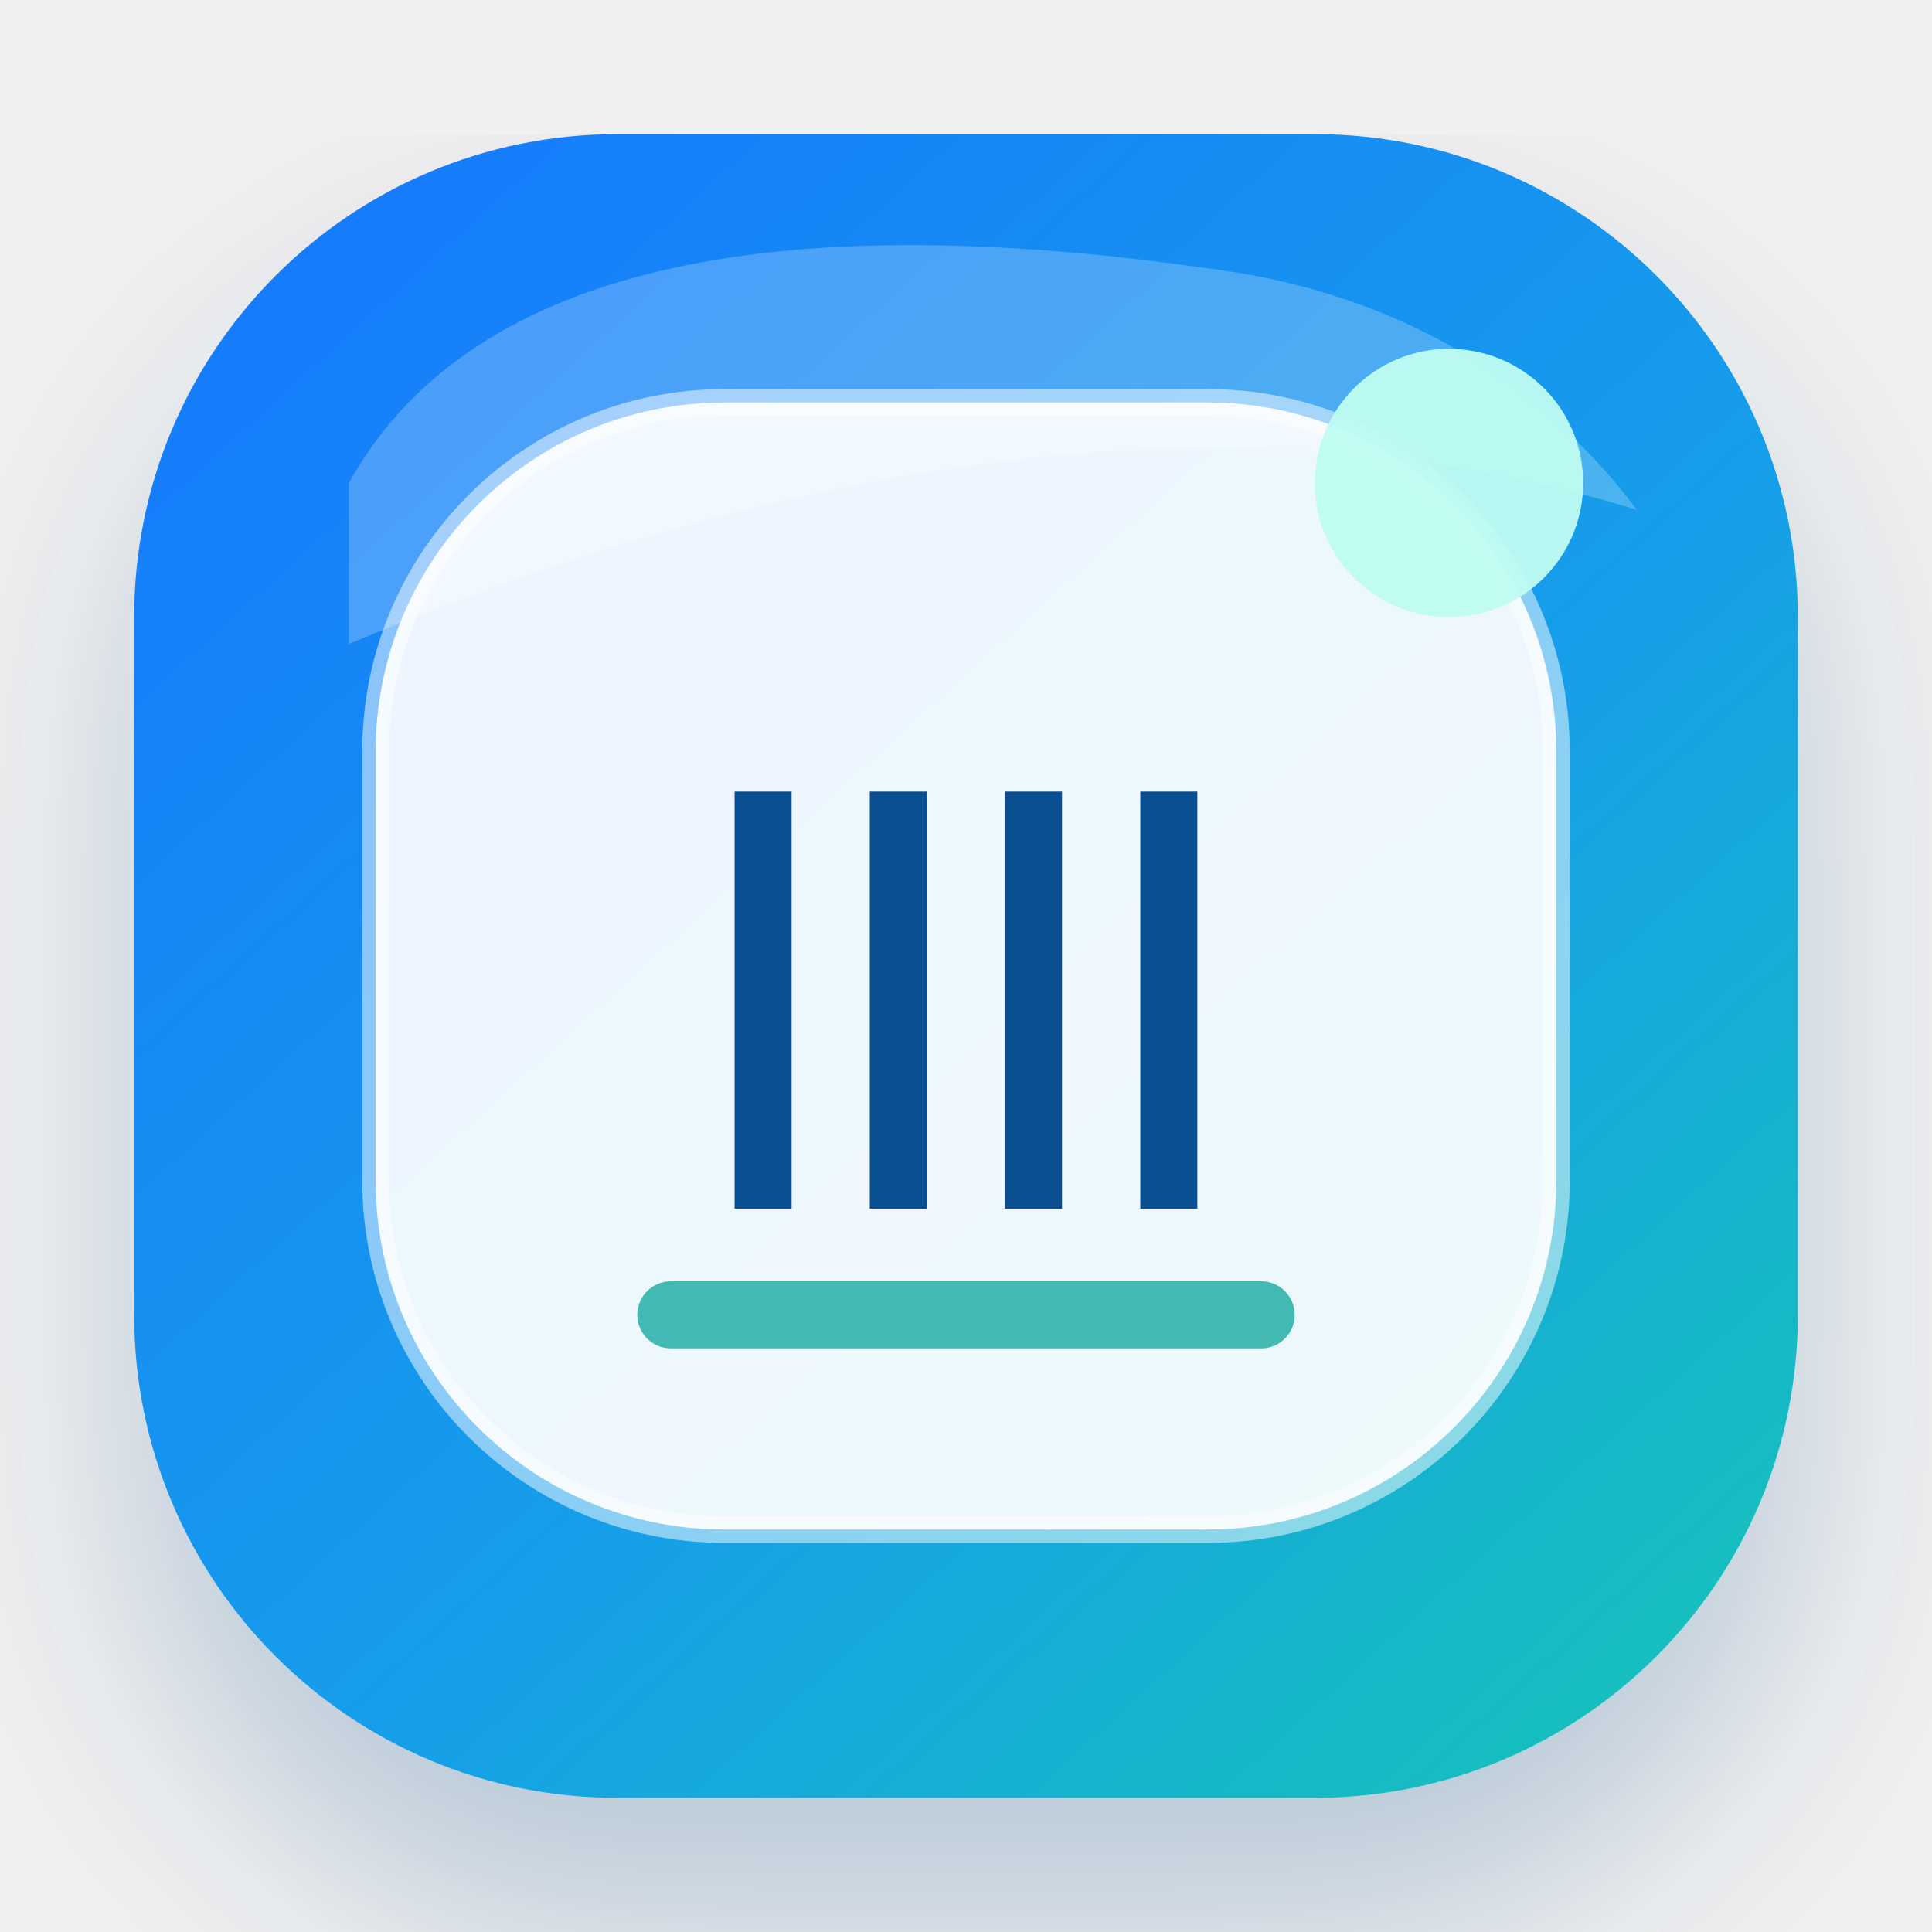
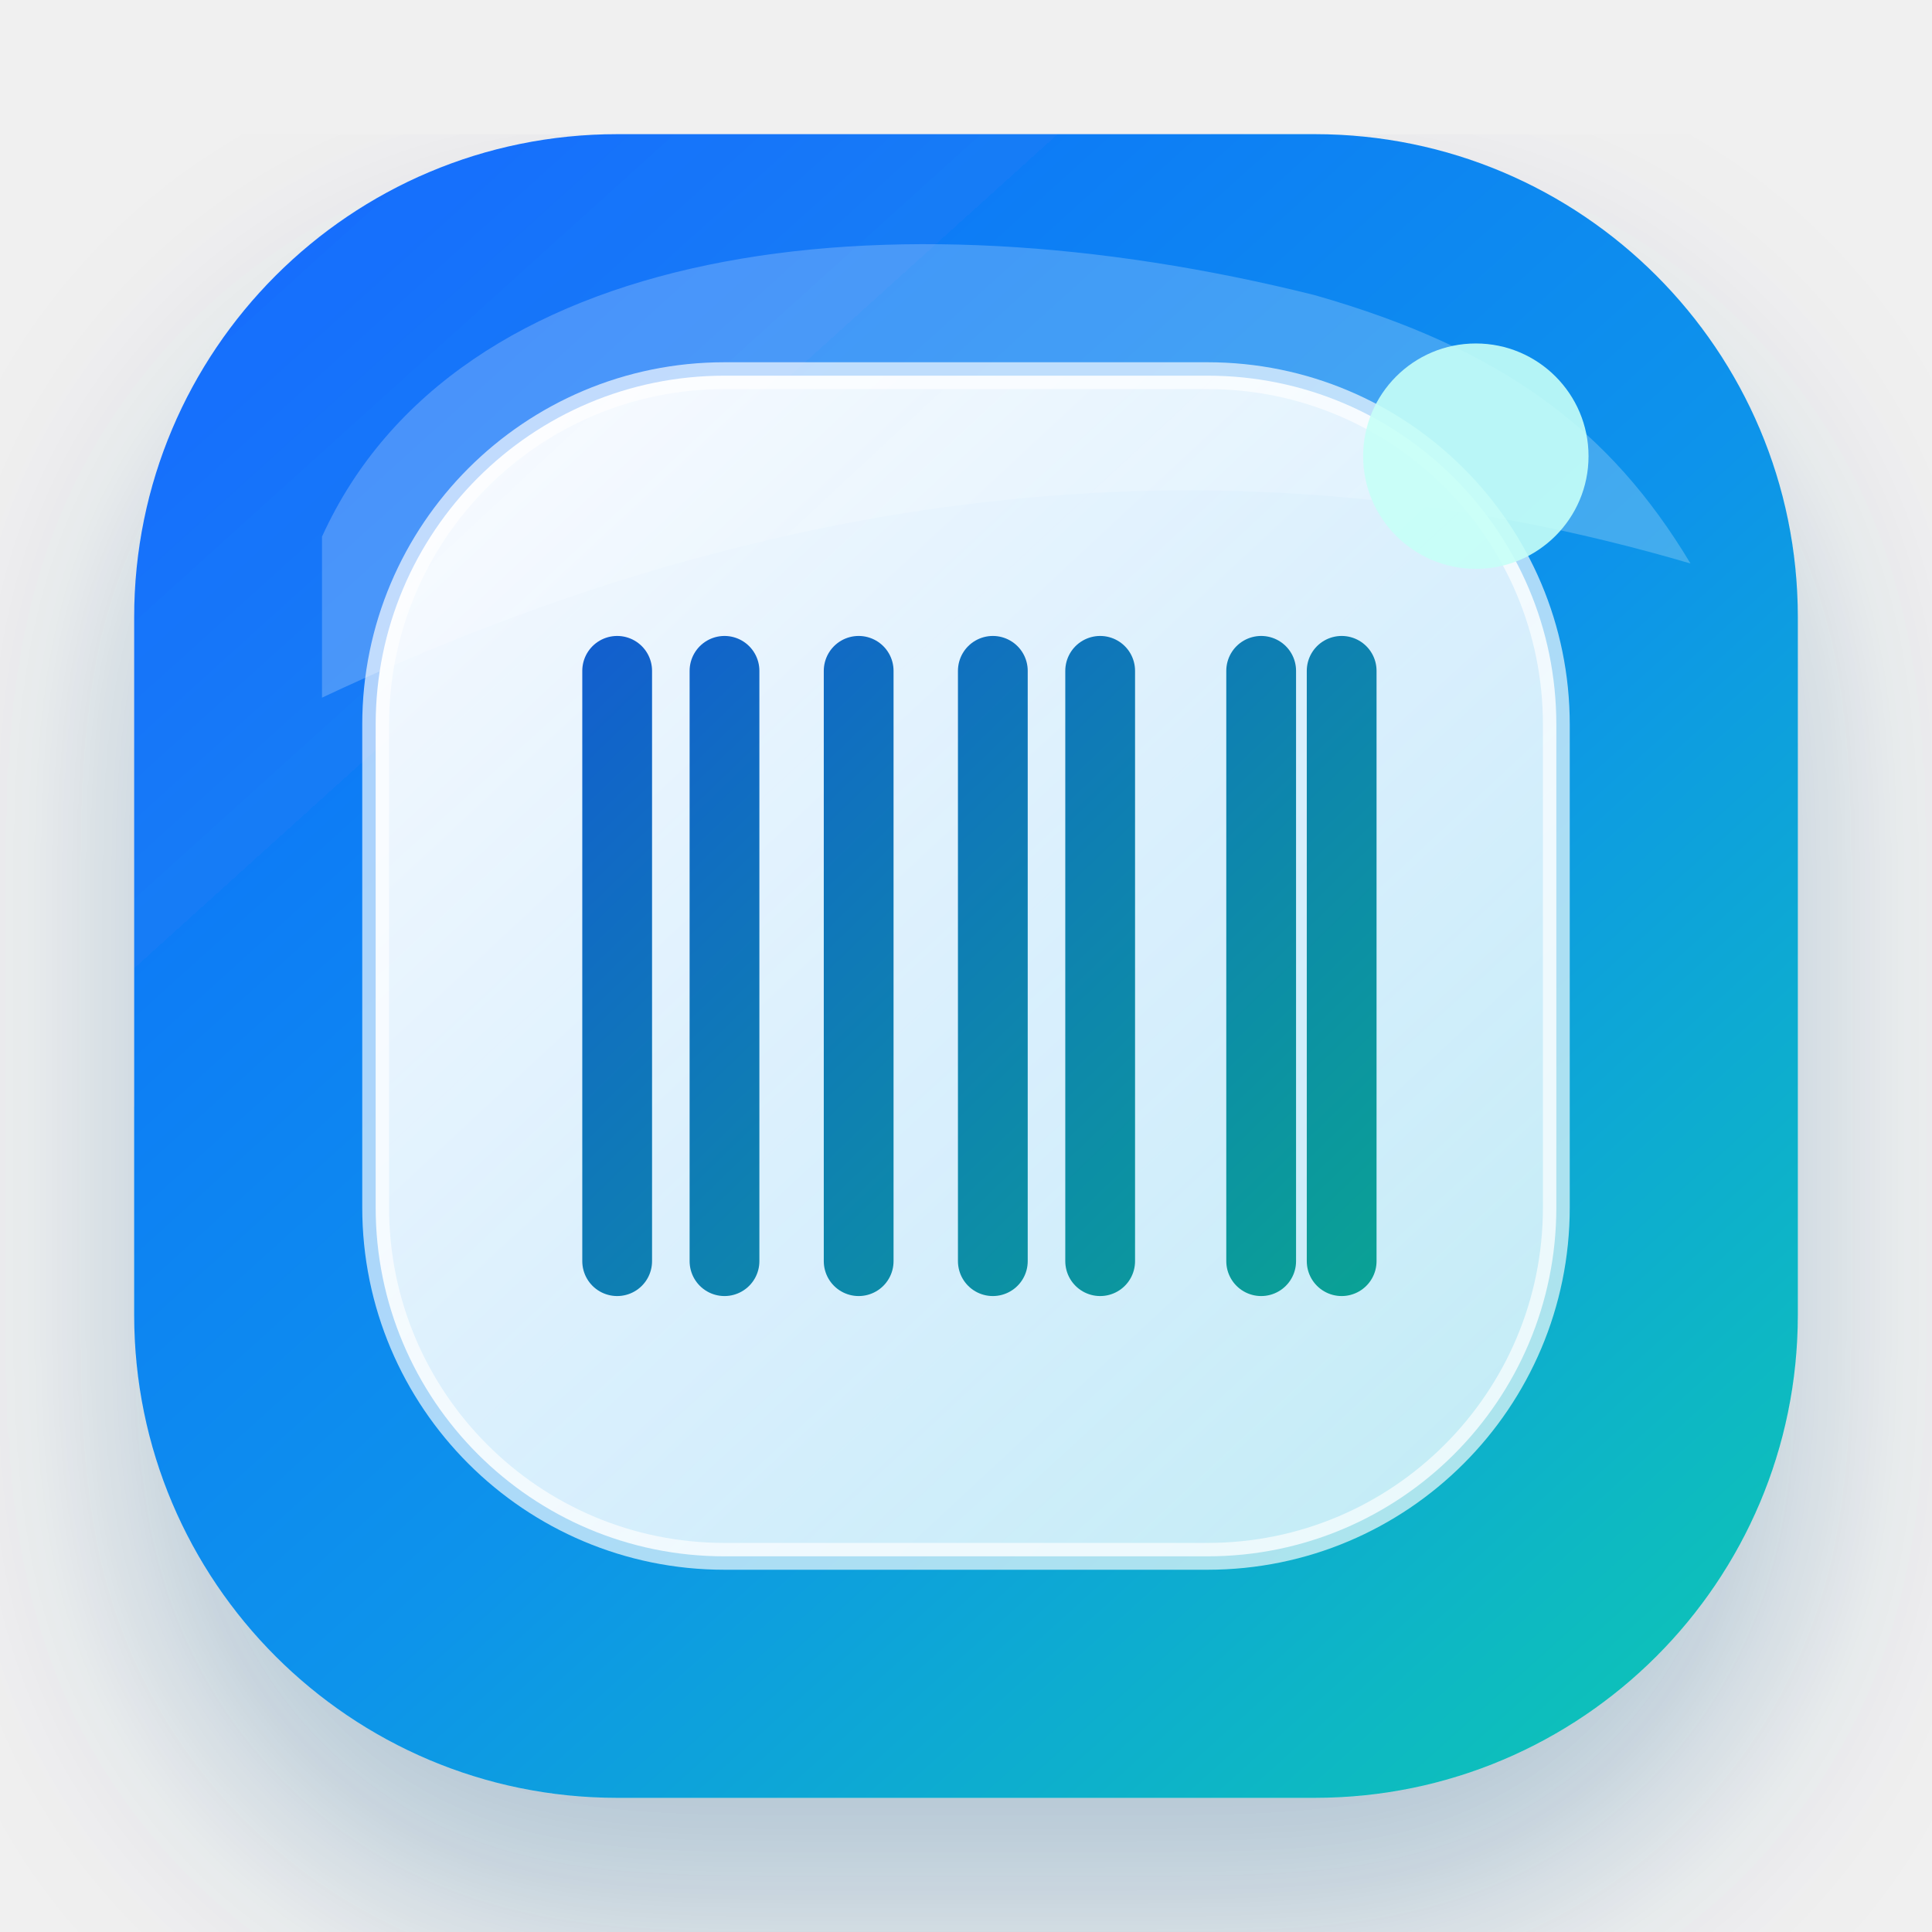
- <svg xmlns="http://www.w3.org/2000/svg" viewBox="0 0 72 72" role="img" aria-label="Barcode Scanner">
+ <svg xmlns="http://www.w3.org/2000/svg" viewBox="0 0 72 72" role="img" aria-label="Developer Barcode Generator">
  <defs>
-     <linearGradient id="g" x1="7" y1="4" x2="66" y2="69" gradientUnits="userSpaceOnUse">
-       <stop stop-color="#1976ff" />
-       <stop offset=".56" stop-color="#159eea" />
+     <linearGradient id="bg" x1="8" y1="5" x2="64" y2="67" gradientUnits="userSpaceOnUse">
+       <stop stop-color="#1769ff" />
+       <stop offset=".55" stop-color="#0b93eb" />
      <stop offset="1" stop-color="#12c7b3" />
    </linearGradient>
-     <linearGradient id="glass" x1="16" y1="12" x2="58" y2="61">
-       <stop stop-color="#fff" stop-opacity=".92" />
-       <stop offset="1" stop-color="#eaf8ff" stop-opacity=".74" />
+     <linearGradient id="glass" x1="17" y1="15" x2="57" y2="58" gradientUnits="userSpaceOnUse">
+       <stop stop-color="#ffffff" stop-opacity=".96" />
+       <stop offset="1" stop-color="#e8f8ff" stop-opacity=".82" />
    </linearGradient>
-     <filter id="s" x="-30%" y="-30%" width="160%" height="170%">
-       <feDropShadow dx="0" dy="5" stdDeviation="4" flood-color="#0b4d8a" flood-opacity=".23" />
+     <linearGradient id="ink" x1="23" y1="23" x2="50" y2="51" gradientUnits="userSpaceOnUse">
+       <stop stop-color="#125fce" />
+       <stop offset="1" stop-color="#0aa493" />
+     </linearGradient>
+     <filter id="ds" x="-30%" y="-30%" width="160%" height="175%">
+       <feDropShadow dx="0" dy="5" stdDeviation="4" flood-color="#0c4d84" flood-opacity=".25" />
    </filter>
  </defs>
-   <rect x="5" y="5" width="62" height="62" rx="18" fill="url(#g)" filter="url(#s)" />
-   <path d="M13 18C18 9 31 8 45 10c8 1 13 5 16 9-13-4-29-3-48 5z" fill="#fff" opacity=".23" />
-   <rect x="14" y="15" width="44" height="42" rx="13" fill="url(#glass)" stroke="#fff" stroke-opacity=".5" />
-   <circle cx="54" cy="18" r="5" fill="#bffcf2" opacity=".95" />
-   <text x="36" y="42" text-anchor="middle" font-family="Inter,Segoe UI,Arial,sans-serif" font-size="13" font-weight="800" fill="#0a4f91">||||</text>
-   <path d="M25 49h22" stroke="#12a99d" stroke-width="2.5" stroke-linecap="round" opacity=".78" />
+   <rect x="5" y="5" width="62" height="62" rx="18" fill="url(#bg)" filter="url(#ds)" />
+   <path d="M12 20C17 9 33 7 49 11c7 2 11 5 14 10-17-5-34-3-51 5z" fill="#fff" opacity=".22" />
+   <rect x="14" y="14" width="44" height="44" rx="13" fill="url(#glass)" stroke="#fff" stroke-opacity=".66" />
+   <circle cx="55" cy="17" r="4.2" fill="#c7fff7" opacity=".9" />
+   <g fill="none" stroke="url(#ink)" stroke-width="2.6" stroke-linecap="round" stroke-linejoin="round">
+     <path d="M23 25v22M27 25v22M32 25v22M37 25v22M41 25v22M47 25v22M50 25v22" />
+   </g>
</svg>
